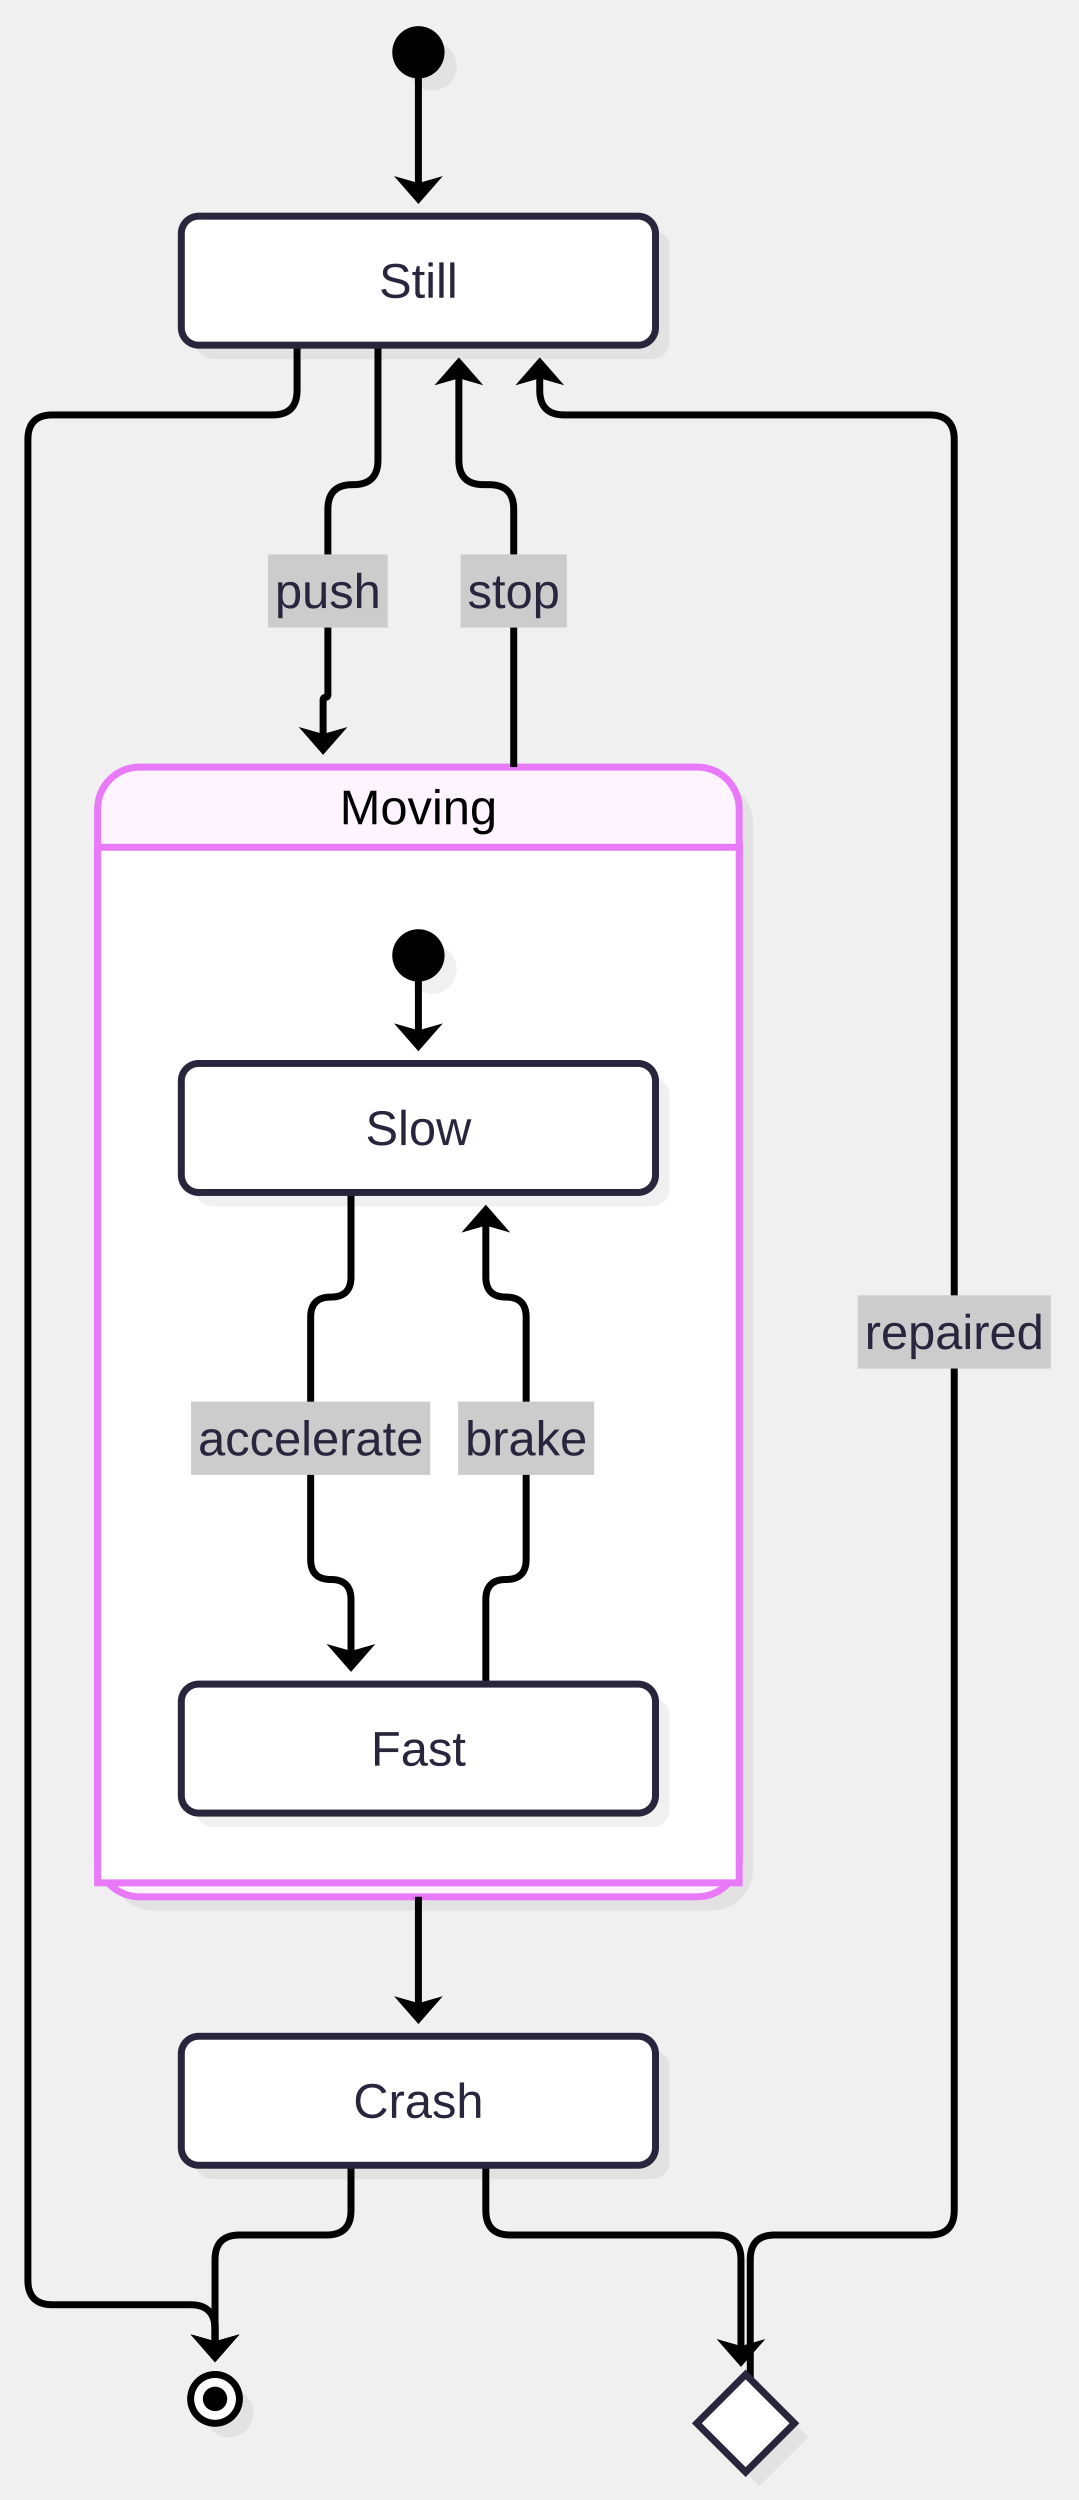
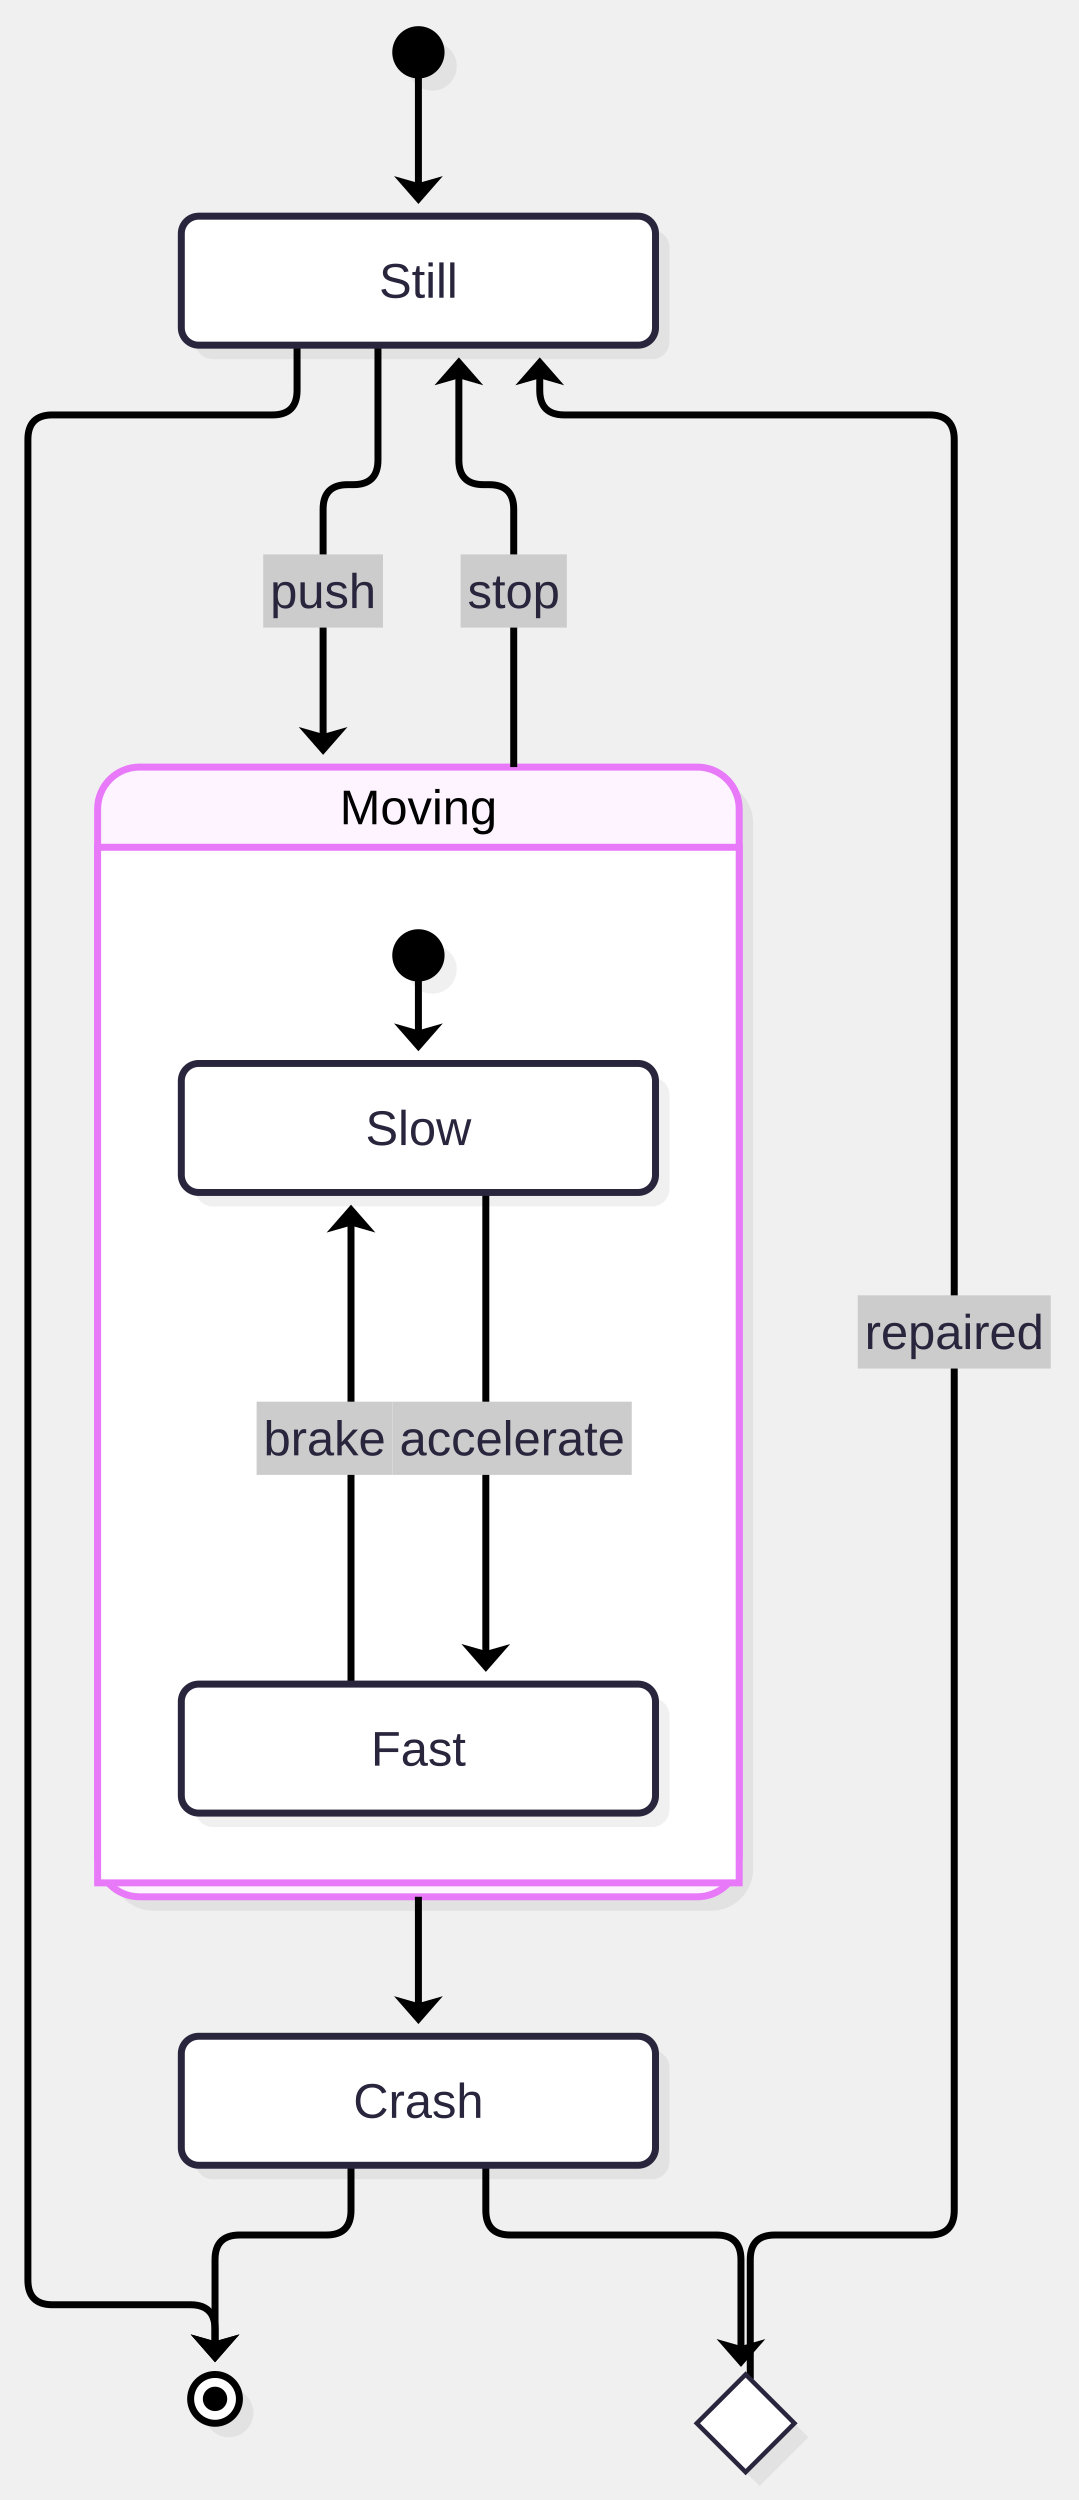
<svg xmlns="http://www.w3.org/2000/svg" id="my-svg" width="100%" class="statediagram" style="max-width: 309.352px; background-color: white;" viewBox="-8 -8 309.352 717" role="graphics-document document" aria-roledescription="stateDiagram">
  <style>#my-svg{font-family:"Recursive Variable", arial, sans-serif;font-size:16px;}#my-svg text{font-family:"Recursive Variable", arial, sans-serif;}</style>
  <g>
    <g class="clusters">
      <g id="cluster-Moving" class="cluster">
        <rect class="drop-shadow" x="24" y="216" width="184" height="324" rx="12" ry="12" fill="#000000" stroke="none" opacity="0.06" />
        <rect x="20" y="212" width="184" height="324" rx="12" ry="12" fill="#FDF4FF" stroke="#E879F9" stroke-width="2" />
        <rect x="20" y="235" width="184" height="297" fill="#ffffff" stroke="#E879F9" stroke-width="2" />
        <text class="cluster-label" x="112" y="228.4" text-anchor="middle" font-size="14" fill="#000000">Moving</text>
      </g>
    </g>
    <g class="edgePaths">
      <g id="L-root_start-Still-0" class="edgePath">
        <path class="flowchart-link LS-root_start LE-Still" d="M112,14L112,48.5" fill="none" stroke="#000000" stroke-width="2" />
        <path class="marker" d="M112,50.5L105,42.5L112,44.5L119,42.5Z" fill="#000000" stroke="#000000" stroke-width="0" />
      </g>
      <g id="L-Still-root_end-1" class="edgePath">
        <path class="flowchart-link LS-Still LE-root_end" d="M77.2,91L77.2,103.929C77.2,108.643,74.843,111,70.129,111L7.071,111C2.357,111,0,113.357,0,118.071L0,645.929C0,650.643,2.357,653,7.071,653L46.6,653C51.314,653,53.671,655.357,53.671,660.071L53.671,667.5" fill="none" stroke="#000000" stroke-width="2" />
        <path class="marker" d="M53.671,669.5L46.671,661.5L53.671,663.5L60.671,661.5Z" fill="#000000" stroke="#000000" stroke-width="0" />
      </g>
      <g id="L-Still-Moving-2" class="edgePath">
-         <path class="flowchart-link LS-Still LE-Moving" d="M100.4,91L100.4,123.929C100.4,128.643,98.043,131,93.329,131L93.106,131C88.392,131,86.035,133.357,86.035,138.071L86.035,191.316C86.035,191.772,85.807,192,85.351,192L85.351,192C84.895,192,84.667,192.228,84.667,192.684L84.667,206.5" fill="none" stroke="#000000" stroke-width="2" />
+         <path class="flowchart-link LS-Still LE-Moving" d="M100.4,91L100.4,123.929C100.4,128.643,98.043,131,93.329,131L91.738,131C87.024,131,84.667,133.357,84.667,138.071L84.667,206.5" fill="none" stroke="#000000" stroke-width="2" />
        <path class="marker" d="M84.667,208.5L77.667,200.5L84.667,202.5L91.667,200.5Z" fill="#000000" stroke="#000000" stroke-width="0" />
      </g>
      <g id="L-Moving-Still-3" class="edgePath">
        <path class="flowchart-link LS-Moving LE-Still" d="M139.333,212L139.333,138.071C139.333,133.357,136.976,131,132.262,131L130.671,131C125.957,131,123.6,128.643,123.6,123.929L123.6,96.5" fill="none" stroke="#000000" stroke-width="2" />
        <path class="marker" d="M123.6,94.5L130.6,102.5L123.6,100.5L116.6,102.5Z" fill="#000000" stroke="#000000" stroke-width="0" />
      </g>
      <g id="L-Moving-Crash-4" class="edgePath">
        <path class="flowchart-link LS-Moving LE-Crash" d="M112,536L112,570.5" fill="none" stroke="#000000" stroke-width="2" />
        <path class="marker" d="M112,572.5L105,564.5L112,566.5L119,564.5Z" fill="#000000" stroke="#000000" stroke-width="0" />
      </g>
      <g id="L-Crash-root_end-5" class="edgePath">
        <path class="flowchart-link LS-Crash LE-root_end" d="M92.667,613L92.667,625.929C92.667,630.643,90.31,633,85.596,633L60.742,633C56.028,633,53.671,635.357,53.671,640.071L53.671,667.5" fill="none" stroke="#000000" stroke-width="2" />
        <path class="marker" d="M53.671,669.5L46.671,661.5L53.671,663.5L60.671,661.5Z" fill="#000000" stroke="#000000" stroke-width="0" />
      </g>
      <g id="L-Moving_start-Slow-6" class="edgePath">
        <path class="flowchart-link LS-Moving_start LE-Slow" d="M112,273L112,291.5" fill="none" stroke="#000000" stroke-width="2" />
        <path class="marker" d="M112,293.5L105,285.5L112,287.5L119,285.5Z" fill="#000000" stroke="#000000" stroke-width="0" />
      </g>
      <g id="L-Slow-Fast-7" class="edgePath">
-         <path class="flowchart-link LS-Slow LE-Fast" d="M92.667,334L92.667,358.217C92.667,362.072,90.739,364,86.884,364L86.884,364C83.029,364,81.101,365.928,81.101,369.783L81.101,439.217C81.101,443.072,83.029,445,86.884,445L86.884,445C90.739,445,92.667,446.928,92.667,450.783L92.667,469.5" fill="none" stroke="#000000" stroke-width="2" />
-         <path class="marker" d="M92.667,471.5L85.667,463.5L92.667,465.5L99.667,463.5Z" fill="#000000" stroke="#000000" stroke-width="0" />
+         <path class="flowchart-link LS-Slow LE-Fast" d="M131.333,334L131.333,445L131.333,445L131.333,469.5" fill="none" stroke="#000000" stroke-width="2" />
+         <path class="marker" d="M131.333,471.5L124.333,463.5L131.333,465.5L138.333,463.5Z" fill="#000000" stroke="#000000" stroke-width="0" />
      </g>
      <g id="L-Fast-Slow-8" class="edgePath">
-         <path class="flowchart-link LS-Fast LE-Slow" d="M131.333,475L131.333,450.783C131.333,446.928,133.261,445,137.116,445L137.116,445C140.971,445,142.899,443.072,142.899,439.217L142.899,369.783C142.899,365.928,140.971,364,137.116,364L137.116,364C133.261,364,131.333,362.072,131.333,358.217L131.333,339.5" fill="none" stroke="#000000" stroke-width="2" />
-         <path class="marker" d="M131.333,337.5L138.333,345.5L131.333,343.5L124.333,345.5Z" fill="#000000" stroke="#000000" stroke-width="0" />
+         <path class="flowchart-link LS-Fast LE-Slow" d="M92.667,475L92.667,364L92.667,364L92.667,339.5" fill="none" stroke="#000000" stroke-width="2" />
+         <path class="marker" d="M92.667,337.5L99.667,345.5L92.667,343.5L85.667,345.5Z" fill="#000000" stroke="#000000" stroke-width="0" />
      </g>
      <g id="L-Crash-check-9" class="edgePath">
        <path class="flowchart-link LS-Crash LE-check" d="M131.333,613L131.333,625.929C131.333,630.643,133.69,633,138.404,633L197.438,633C202.152,633,204.509,635.357,204.509,640.071L204.509,668.833" fill="none" stroke="#000000" stroke-width="2" />
        <path class="marker" d="M204.509,670.833L197.509,662.833L204.509,664.833L211.509,662.833Z" fill="#000000" stroke="#000000" stroke-width="0" />
      </g>
      <g id="L-check-Still-10" class="edgePath">
        <path class="flowchart-link LS-check LE-Still" d="M207.176,674.333L207.176,640.071C207.176,635.357,209.533,633,214.247,633L258.605,633C263.319,633,265.676,630.643,265.676,625.929L265.676,118.071C265.676,113.357,263.319,111,258.605,111L153.871,111C149.157,111,146.8,108.643,146.8,103.929L146.8,96.5" fill="none" stroke="#000000" stroke-width="2" />
        <path class="marker" d="M146.8,94.5L153.8,102.5L146.8,100.5L139.8,102.5Z" fill="#000000" stroke="#000000" stroke-width="0" />
      </g>
    </g>
    <g class="edgeLabels">
      <g class="edgeLabel">
-         <rect x="68.859" y="151" width="34.352" height="21" fill="#cccccc" stroke="none" />
-         <text x="86.035" y="166.4" text-anchor="middle" font-size="14" fill="#28253D">push</text>
+         <rect x="67.491" y="151" width="34.352" height="21" fill="#cccccc" stroke="none" />
+         <text x="84.667" y="166.4" text-anchor="middle" font-size="14" fill="#28253D">push</text>
      </g>
      <g class="edgeLabel">
        <rect x="124.103" y="151" width="30.46" height="21" fill="#cccccc" stroke="none" />
        <text x="139.333" y="166.4" text-anchor="middle" font-size="14" fill="#28253D">stop</text>
      </g>
      <g class="edgeLabel">
-         <rect x="46.81" y="394" width="68.582" height="21" fill="#cccccc" stroke="none" />
-         <text x="81.101" y="409.4" text-anchor="middle" font-size="14" fill="#28253D">accelerate</text>
+         <rect x="104.608" y="394" width="68.582" height="21" fill="#cccccc" stroke="none" />
+         <text x="138.899" y="409.4" text-anchor="middle" font-size="14" fill="#28253D">accelerate</text>
      </g>
      <g class="edgeLabel">
-         <rect x="123.392" y="394" width="39.014" height="21" fill="#cccccc" stroke="none" />
-         <text x="142.899" y="409.4" text-anchor="middle" font-size="14" fill="#28253D">brake</text>
+         <rect x="65.594" y="394" width="39.014" height="21" fill="#cccccc" stroke="none" />
+         <text x="85.101" y="409.4" text-anchor="middle" font-size="14" fill="#28253D">brake</text>
      </g>
      <g class="edgeLabel">
        <rect x="238" y="363.5" width="55.352" height="21" fill="#cccccc" stroke="none" />
        <text x="265.676" y="378.9" text-anchor="middle" font-size="14" fill="#28253D">repaired</text>
      </g>
    </g>
    <g class="nodes">
      <g id="state-root_start-0" class="node default">
        <circle class="drop-shadow" cx="116" cy="11" r="7" fill="#000000" stroke="none" opacity="0.06" />
        <circle cx="112" cy="7" r="7" fill="#000000" stroke="#000000" stroke-width="1" />
      </g>
      <g id="state-Still-1" class="node default">
        <rect class="drop-shadow" x="48" y="58" width="136" height="37" rx="5" ry="5" fill="#000000" stroke="none" opacity="0.06" />
        <rect class="basic label-container" x="44" y="54" width="136" height="37" rx="5" ry="5" fill="#ffffff" stroke="#28253D" stroke-width="2" />
        <text class="nodeLabel" x="112" y="77.4" text-anchor="middle" font-size="14" fill="#28253D">Still</text>
      </g>
      <g id="state-root_end-2" class="node default">
        <circle class="drop-shadow" cx="57.671" cy="684" r="7" fill="#000000" stroke="none" opacity="0.06" />
        <circle cx="53.671" cy="680" r="7" fill="#ffffff" stroke="#000000" stroke-width="2" />
        <circle cx="53.671" cy="680" r="2.5" fill="#000000" stroke="#000000" stroke-width="2" />
      </g>
      <g id="state-Crash-3" class="node default">
        <rect class="drop-shadow" x="48" y="580" width="136" height="37" rx="5" ry="5" fill="#000000" stroke="none" opacity="0.06" />
        <rect class="basic label-container" x="44" y="576" width="136" height="37" rx="5" ry="5" fill="#ffffff" stroke="#28253D" stroke-width="2" />
        <text class="nodeLabel" x="112" y="599.4" text-anchor="middle" font-size="14" fill="#28253D">Crash</text>
      </g>
      <g id="state-Moving_start-4" class="node default">
        <circle class="drop-shadow" cx="116" cy="270" r="7" fill="#000000" stroke="none" opacity="0.06" />
        <circle cx="112" cy="266" r="7" fill="#000000" stroke="#000000" stroke-width="1" />
      </g>
      <g id="state-Slow-5" class="node default">
        <rect class="drop-shadow" x="48" y="301" width="136" height="37" rx="5" ry="5" fill="#000000" stroke="none" opacity="0.06" />
        <rect class="basic label-container" x="44" y="297" width="136" height="37" rx="5" ry="5" fill="#ffffff" stroke="#28253D" stroke-width="2" />
        <text class="nodeLabel" x="112" y="320.4" text-anchor="middle" font-size="14" fill="#28253D">Slow</text>
      </g>
      <g id="state-Fast-6" class="node default">
        <rect class="drop-shadow" x="48" y="479" width="136" height="37" rx="5" ry="5" fill="#000000" stroke="none" opacity="0.06" />
        <rect class="basic label-container" x="44" y="475" width="136" height="37" rx="5" ry="5" fill="#ffffff" stroke="#28253D" stroke-width="2" />
        <text class="nodeLabel" x="112" y="498.4" text-anchor="middle" font-size="14" fill="#28253D">Fast</text>
      </g>
      <g id="state-check-7" class="node default">
        <path class="drop-shadow" d="M209.843,677L223.843,691L209.843,705L195.843,691Z" fill="#000000" stroke="none" opacity="0.06" />
-         <path class="label-container" d="M205.843,673L219.843,687L205.843,701L191.843,687Z" fill="#ffffff" stroke="#28253D" stroke-width="2" />
+         <path class="label-container" d="M205.843,673L219.843,687L205.843,701L191.843,687Z" fill="#ffffff" stroke="#28253D" stroke-width="1.3" />
      </g>
    </g>
  </g>
</svg>
